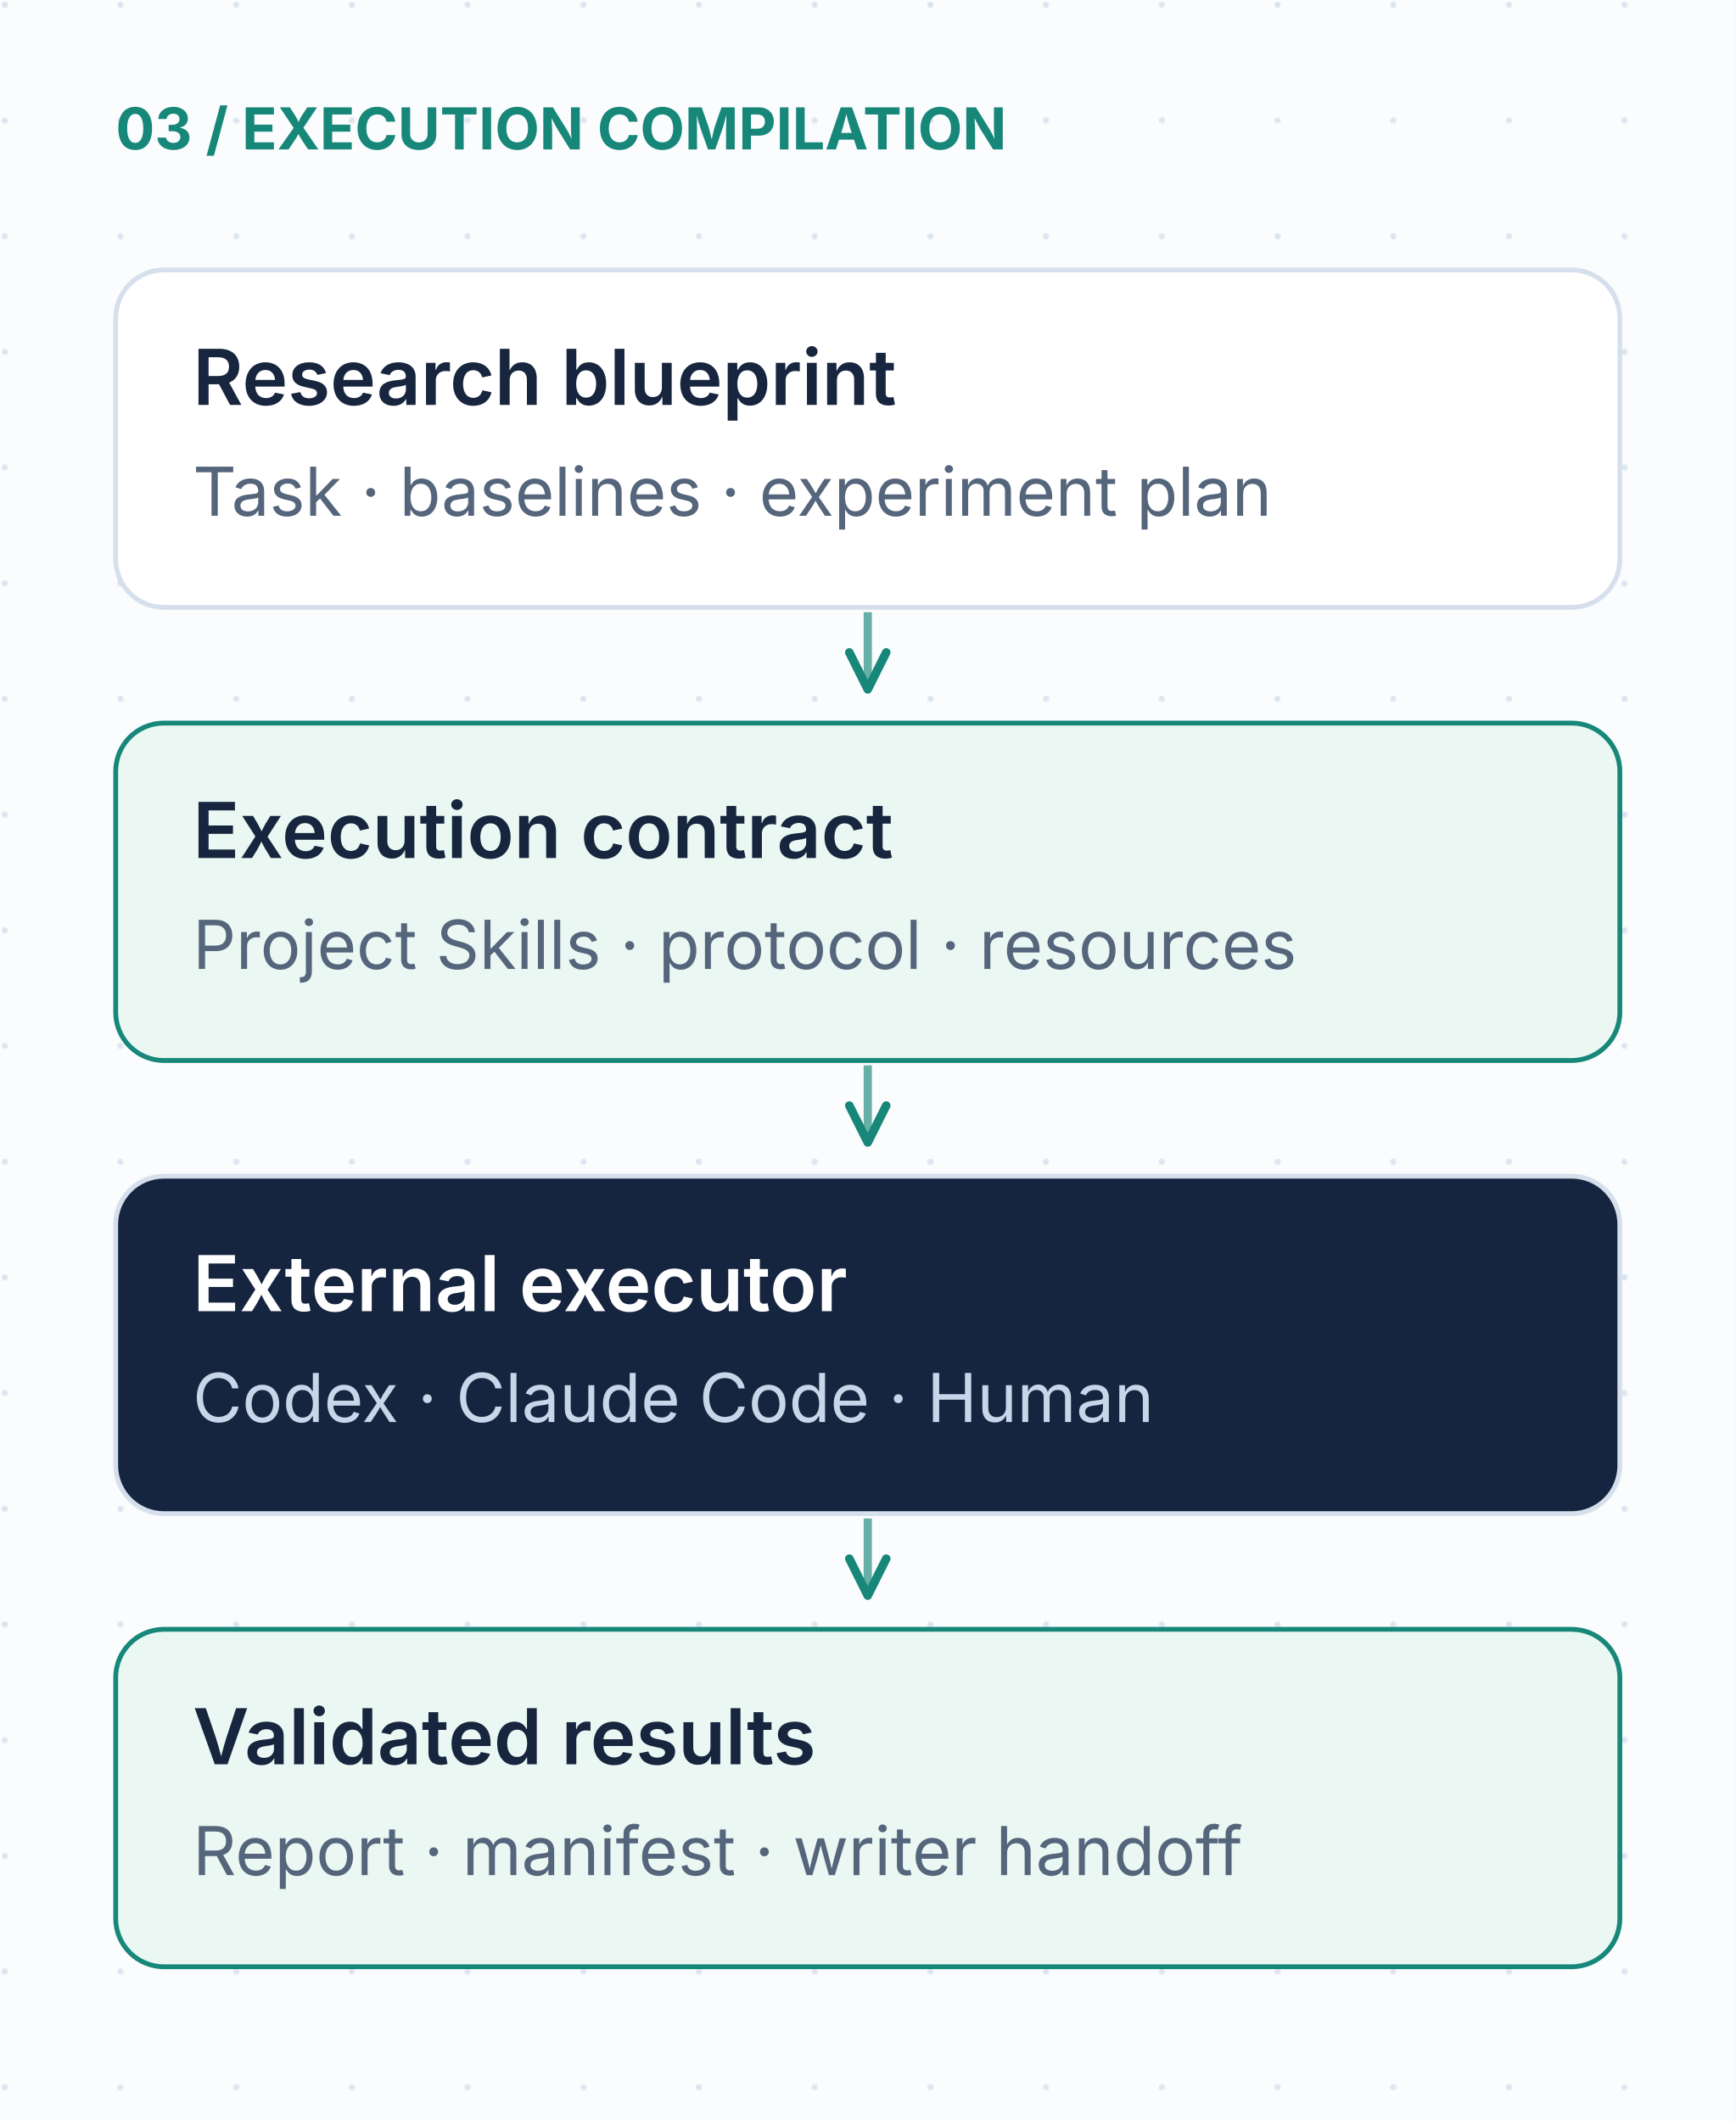
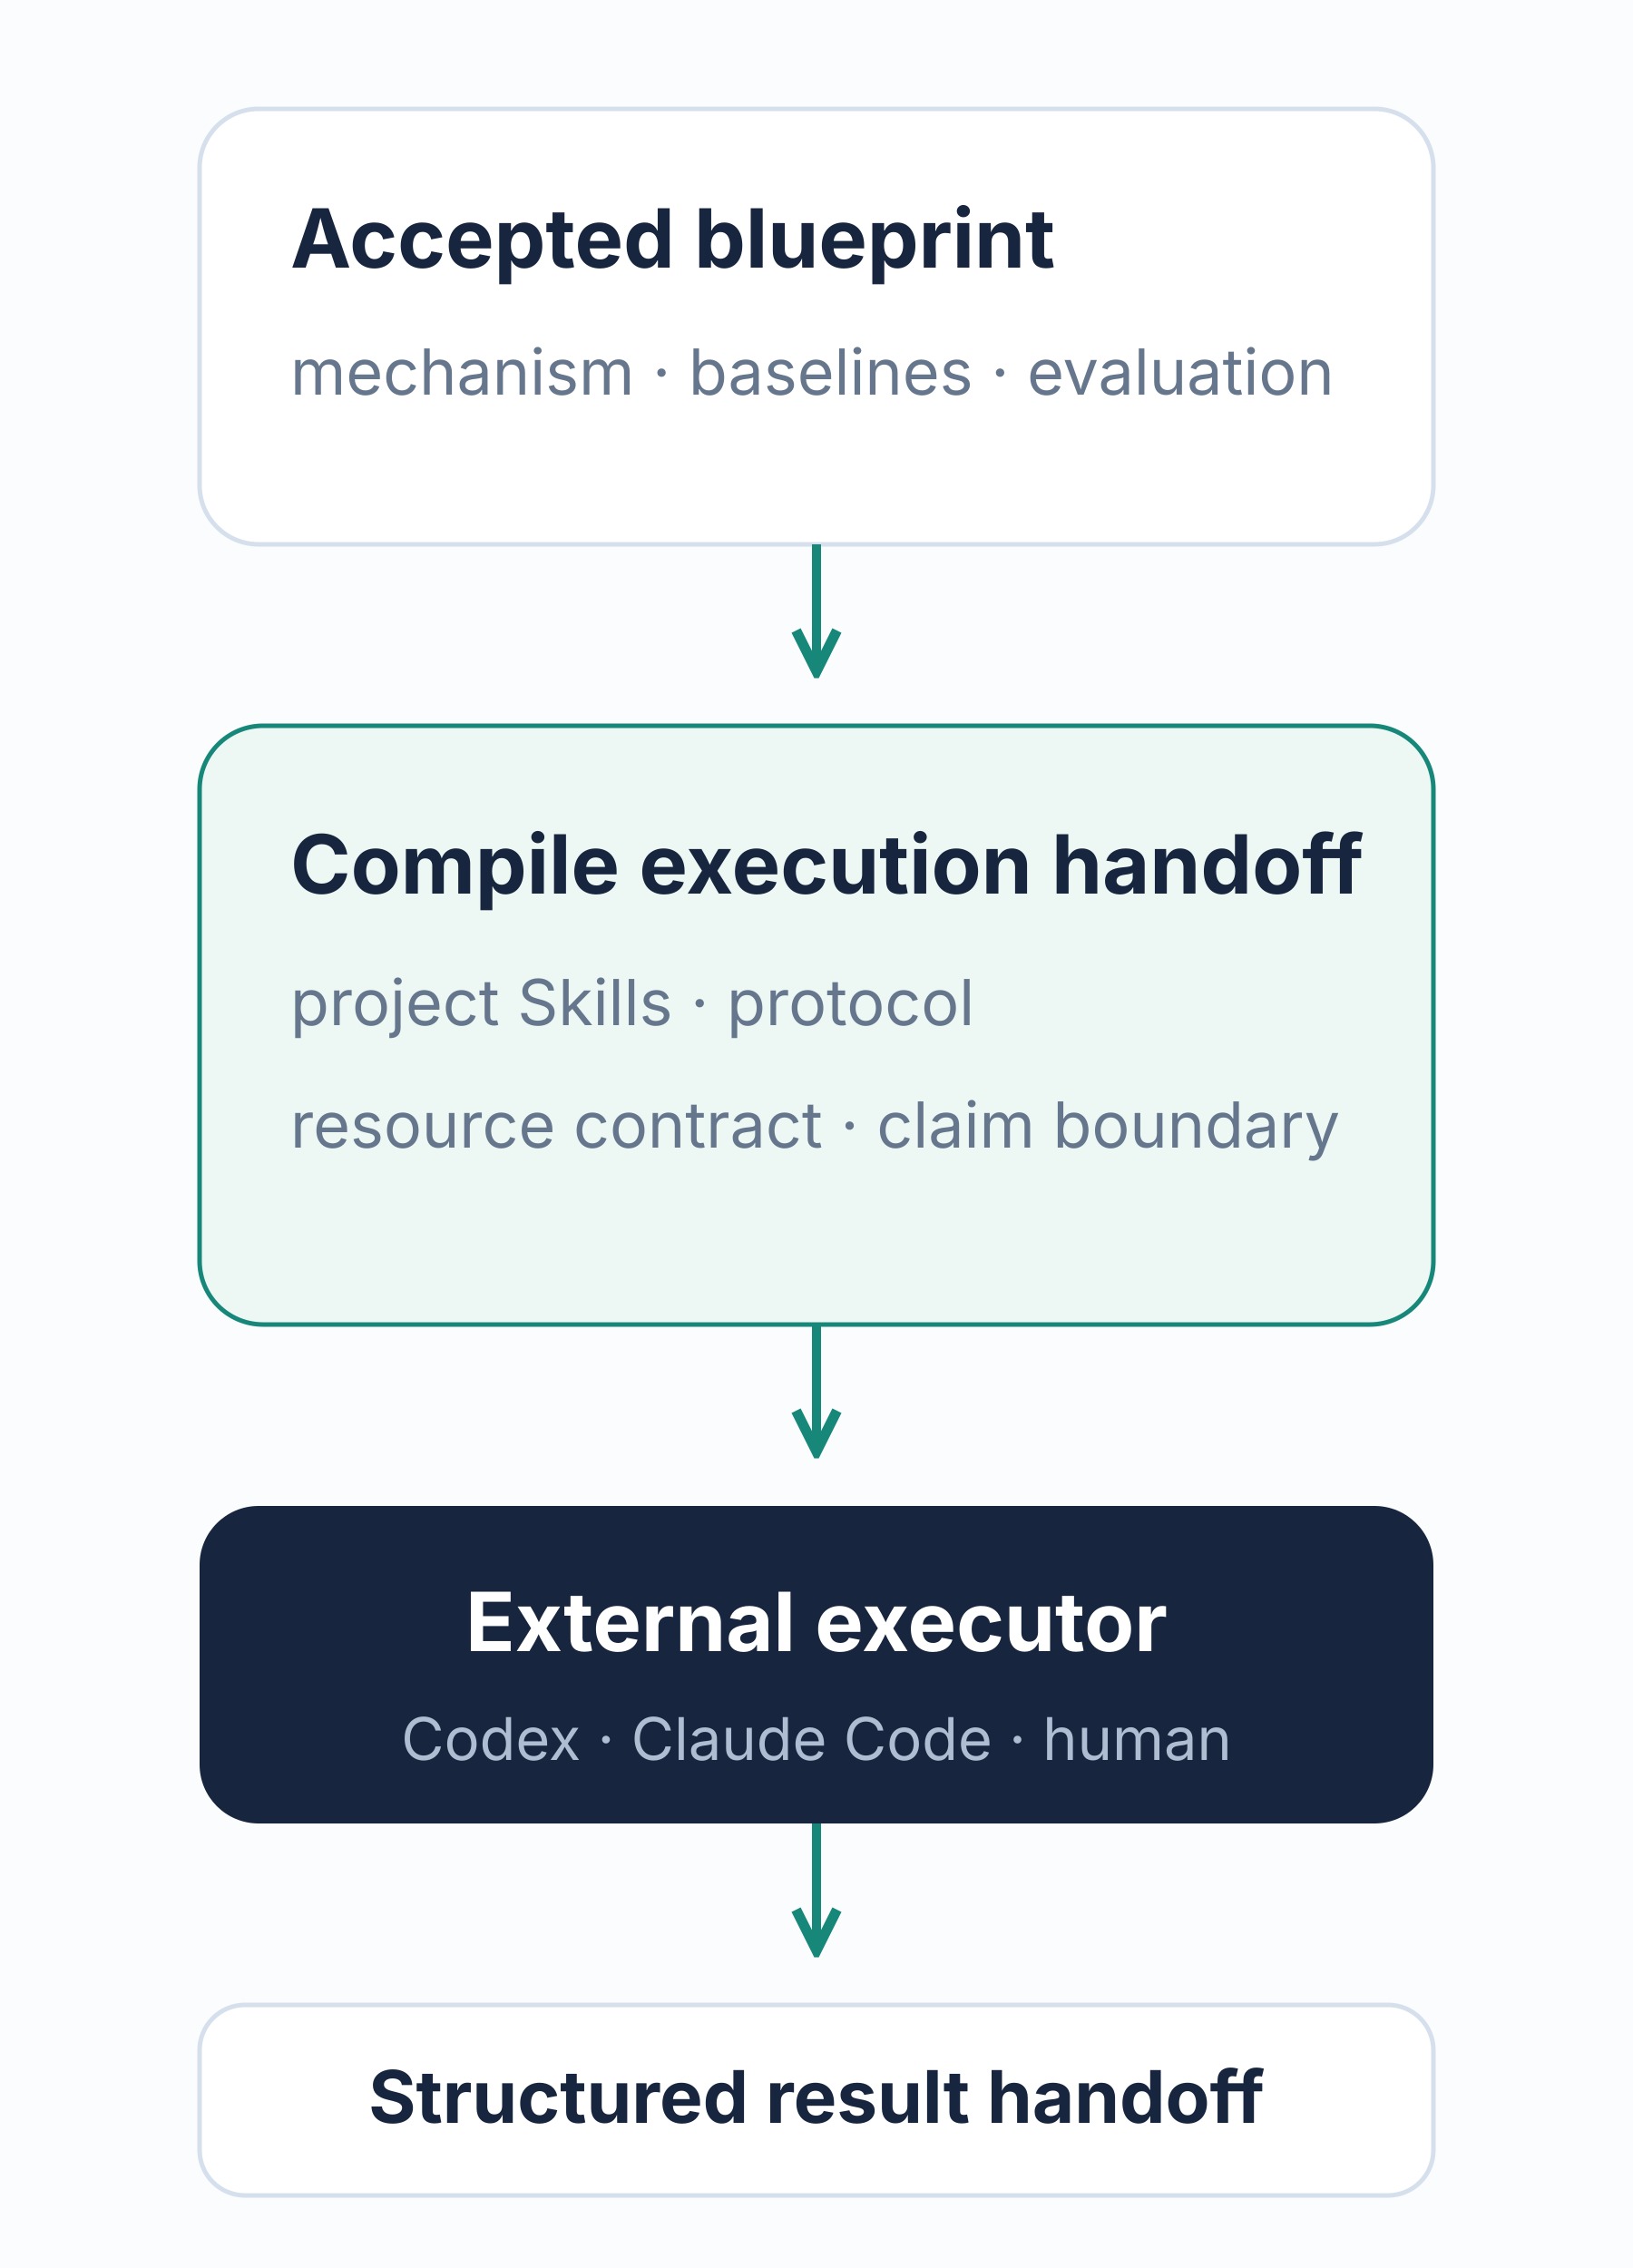
- <svg xmlns="http://www.w3.org/2000/svg" viewBox="0 0 360 440" font-family="system-ui, -apple-system, Segoe UI, sans-serif" role="img" aria-labelledby="title desc">
+ <svg xmlns="http://www.w3.org/2000/svg" viewBox="0 0 360 500" font-family="system-ui,-apple-system,Segoe UI,sans-serif" role="img" aria-labelledby="title desc">
  <defs>
-     <marker id="arrow" viewBox="0 0 8 8" refX="7" refY="4" markerWidth="6" markerHeight="6" orient="auto">
-       <path d="M1 1 L7 4 L1 7" fill="none" stroke="#168779" stroke-width="1.4" stroke-linecap="round" stroke-linejoin="round" />
+     <marker id="a" viewBox="0 0 8 8" refX="7" refY="4" markerWidth="6" markerHeight="6" orient="auto">
+       <path d="M1 1L7 4L1 7" fill="none" stroke="#168779" stroke-width="1.5" />
    </marker>
-     <pattern id="grid" width="24" height="24" patternUnits="userSpaceOnUse">
-       <circle cx="1" cy="1" r=".65" fill="#dce4ef" />
-     </pattern>
  </defs>
-   <rect width="360" height="440" fill="#fbfcfe" />
-   <rect width="360" height="440" fill="url(#grid)" />
-   <text x="24" y="31" fill="#168779" font-size="12" font-weight="700" text-anchor="start">03 / EXECUTION COMPILATION</text>
-   <rect x="24" y="56" width="312" height="70" rx="10" fill="#fff" stroke="#d6e0ec" />
-   <text x="40" y="84" fill="#17263e" font-size="16" font-weight="600" text-anchor="start">Research blueprint</text>
-   <text x="40" y="107" fill="#55657b" font-size="14" font-weight="400" text-anchor="start">Task · baselines · experiment plan</text>
-   <path d="M180 127 V143" fill="none" stroke="#168779" stroke-opacity=".65" stroke-width="1.7" stroke-linejoin="round" marker-end="url(#arrow)" />
-   <rect x="24" y="150" width="312" height="70" rx="10" fill="#eaf7f3" stroke="#168779" />
-   <text x="40" y="178" fill="#17263e" font-size="16" font-weight="600" text-anchor="start">Execution contract</text>
-   <text x="40" y="201" fill="#55657b" font-size="14" font-weight="400" text-anchor="start">Project Skills · protocol · resources</text>
-   <path d="M180 221 V237" fill="none" stroke="#168779" stroke-opacity=".65" stroke-width="1.7" stroke-linejoin="round" marker-end="url(#arrow)" />
-   <rect x="24" y="244" width="312" height="70" rx="10" fill="#15253f" stroke="#d6e0ec" />
-   <text x="40" y="272" fill="#fff" font-size="16" font-weight="600" text-anchor="start">External executor</text>
-   <text x="40" y="295" fill="#c7d6e9" font-size="14" font-weight="400" text-anchor="start">Codex · Claude Code · Human</text>
-   <path d="M180 315 V331" fill="none" stroke="#168779" stroke-opacity=".65" stroke-width="1.7" stroke-linejoin="round" marker-end="url(#arrow)" />
-   <rect x="24" y="338" width="312" height="70" rx="10" fill="#eaf7f3" stroke="#168779" />
-   <text x="40" y="366" fill="#17263e" font-size="16" font-weight="600" text-anchor="start">Validated results</text>
-   <text x="40" y="389" fill="#55657b" font-size="14" font-weight="400" text-anchor="start">Report · manifest · writer handoff</text>
+   <rect width="360" height="500" fill="#fbfcfe" />
+   <rect x="44" y="24" width="272" height="96" rx="13" fill="#fff" stroke="#d5e0ec" />
+   <text x="64" y="59" fill="#17263e" font-size="18" font-weight="650">Accepted blueprint</text>
+   <text x="64" y="87" fill="#66778d" font-size="14">mechanism · baselines · evaluation</text>
+   <path d="M180 120V148" stroke="#168779" stroke-width="2" marker-end="url(#a)" />
+   <rect x="44" y="160" width="272" height="132" rx="14" fill="#edf8f5" stroke="#168779" />
+   <text x="64" y="197" fill="#17263e" font-size="18" font-weight="650">Compile execution handoff</text>
+   <text x="64" y="226" fill="#66778d" font-size="14">project Skills · protocol</text>
+   <text x="64" y="253" fill="#66778d" font-size="14">resource contract · claim boundary</text>
+   <path d="M180 292V320" stroke="#168779" stroke-width="2" marker-end="url(#a)" />
+   <rect x="44" y="332" width="272" height="70" rx="13" fill="#17263e" />
+   <text x="180" y="364" fill="#fff" font-size="18" font-weight="650" text-anchor="middle">External executor</text>
+   <text x="180" y="388" fill="#aebdd1" font-size="13" text-anchor="middle">Codex · Claude Code · human</text>
+   <path d="M180 402V430" stroke="#168779" stroke-width="2" marker-end="url(#a)" />
+   <rect x="44" y="442" width="272" height="42" rx="10" fill="#fff" stroke="#d5e0ec" />
+   <text x="180" y="468" fill="#17263e" font-size="16" font-weight="650" text-anchor="middle">Structured result handoff</text>
</svg>
